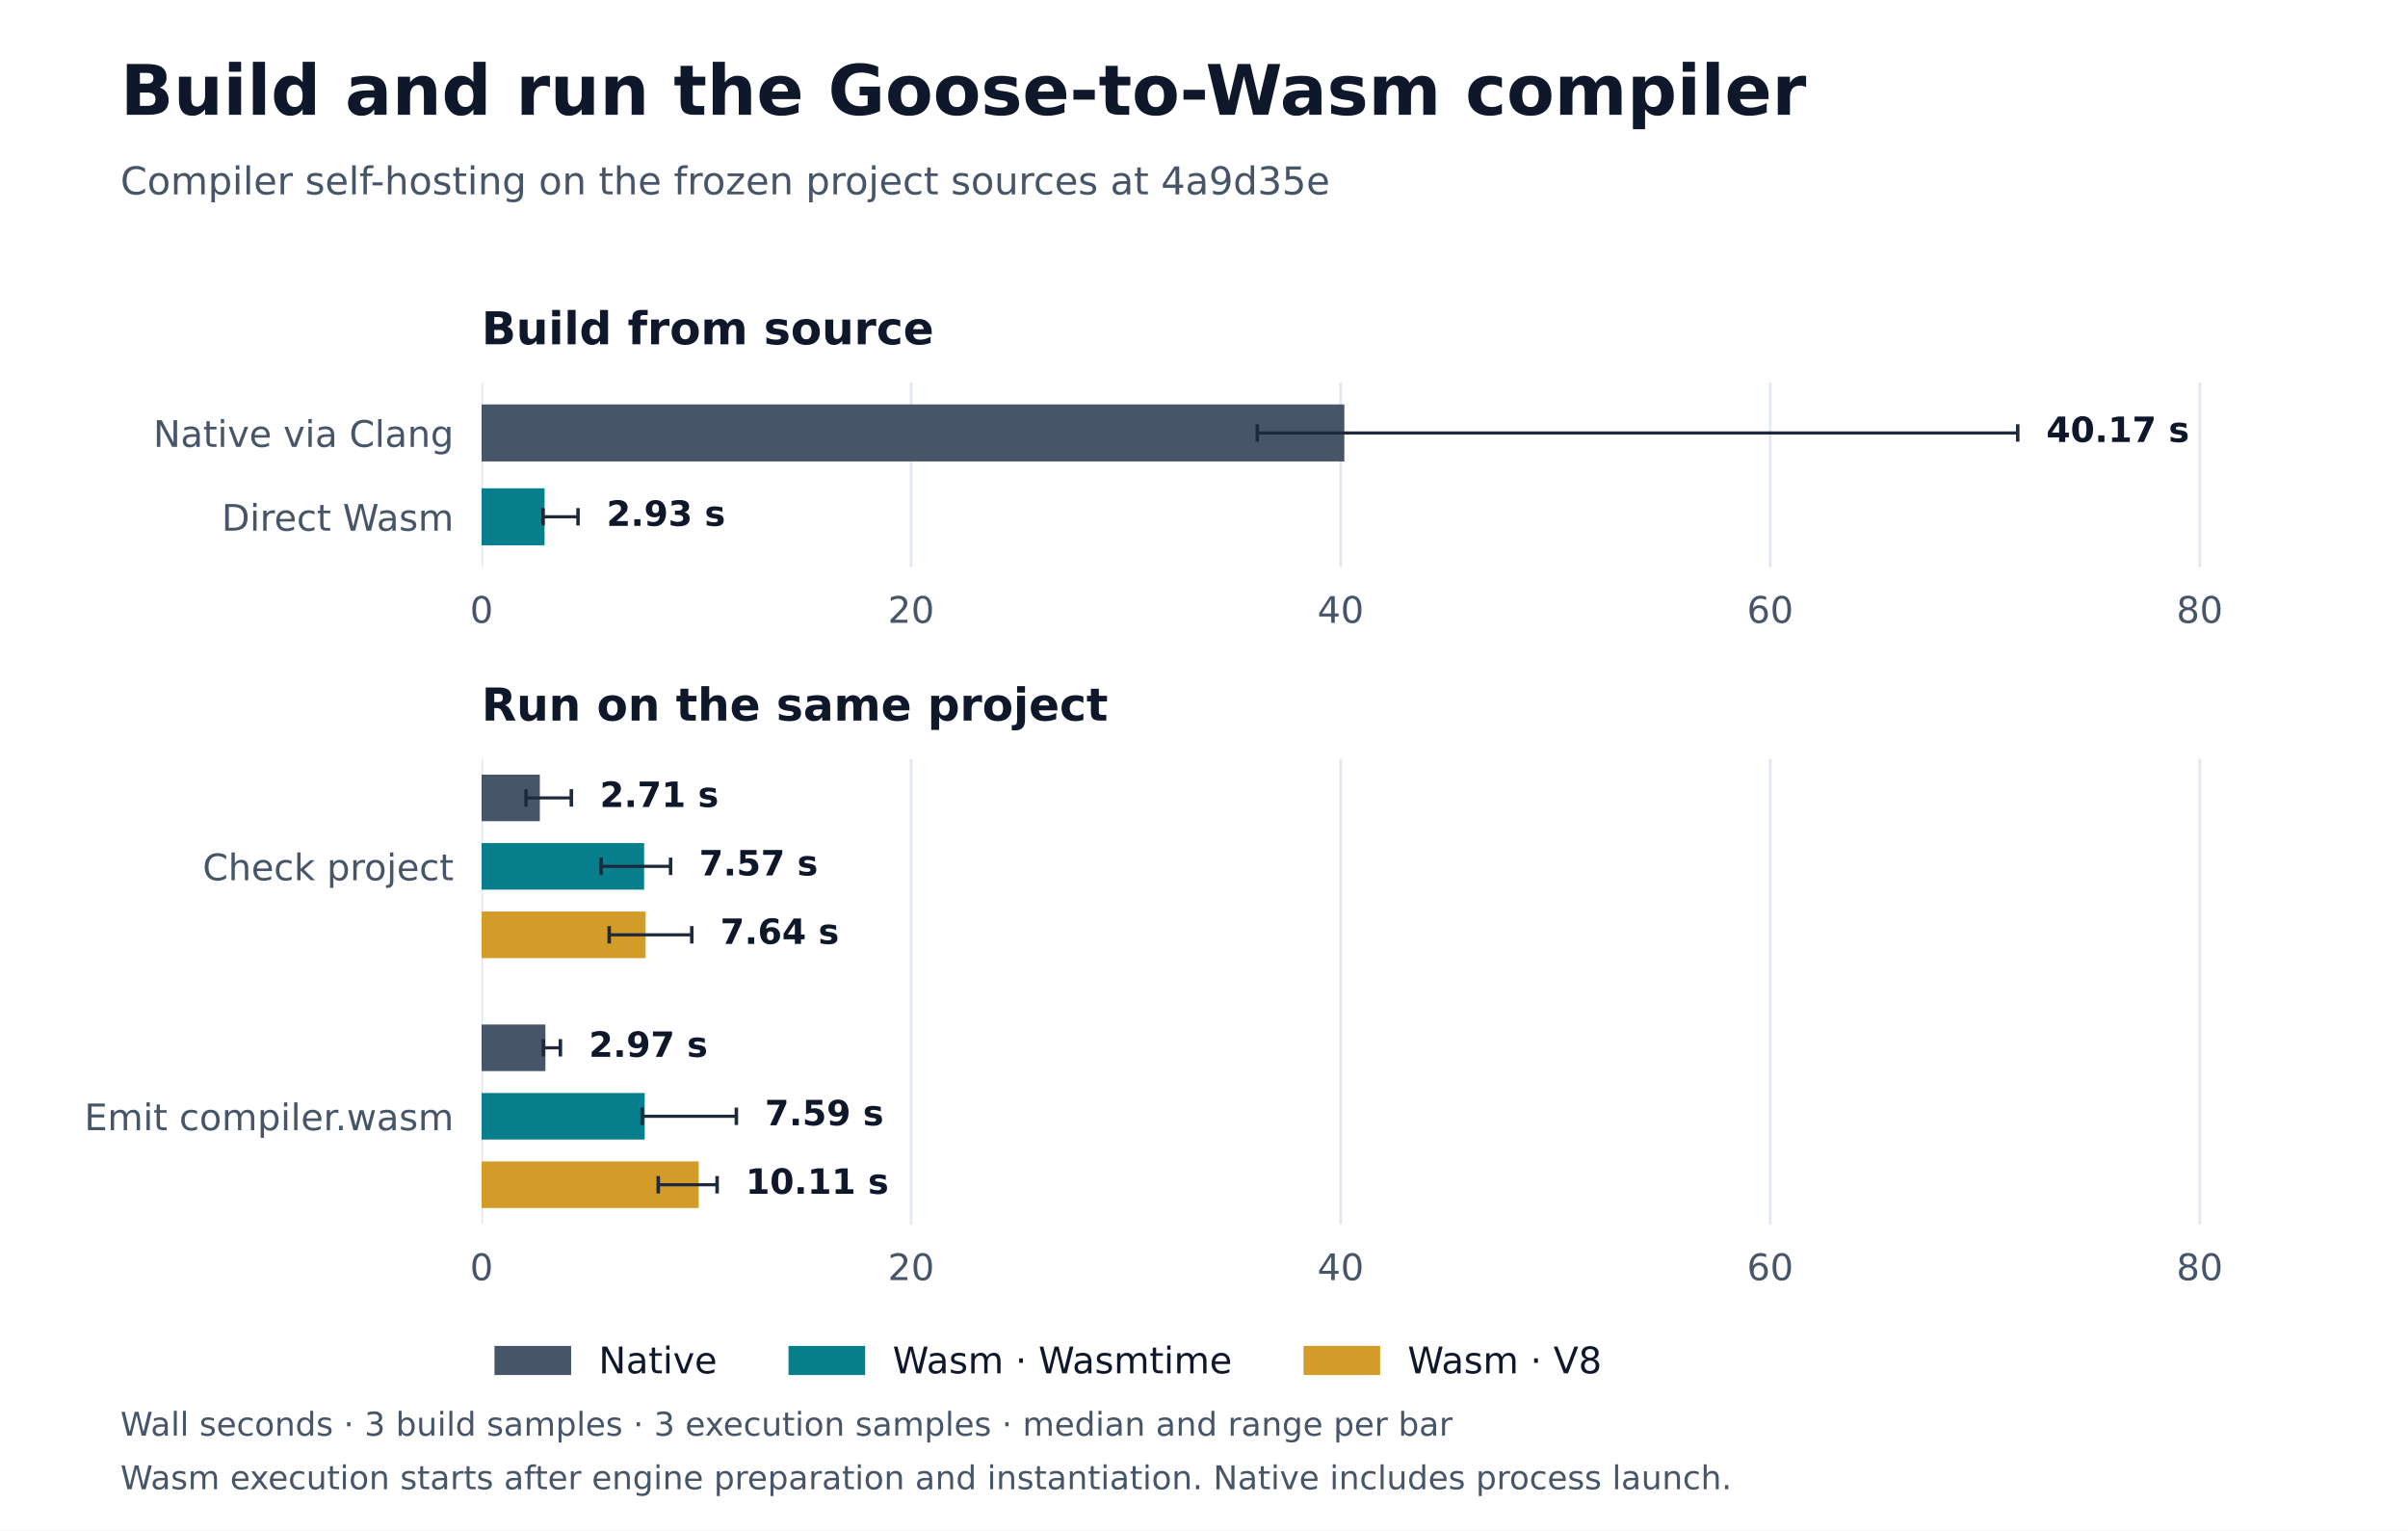
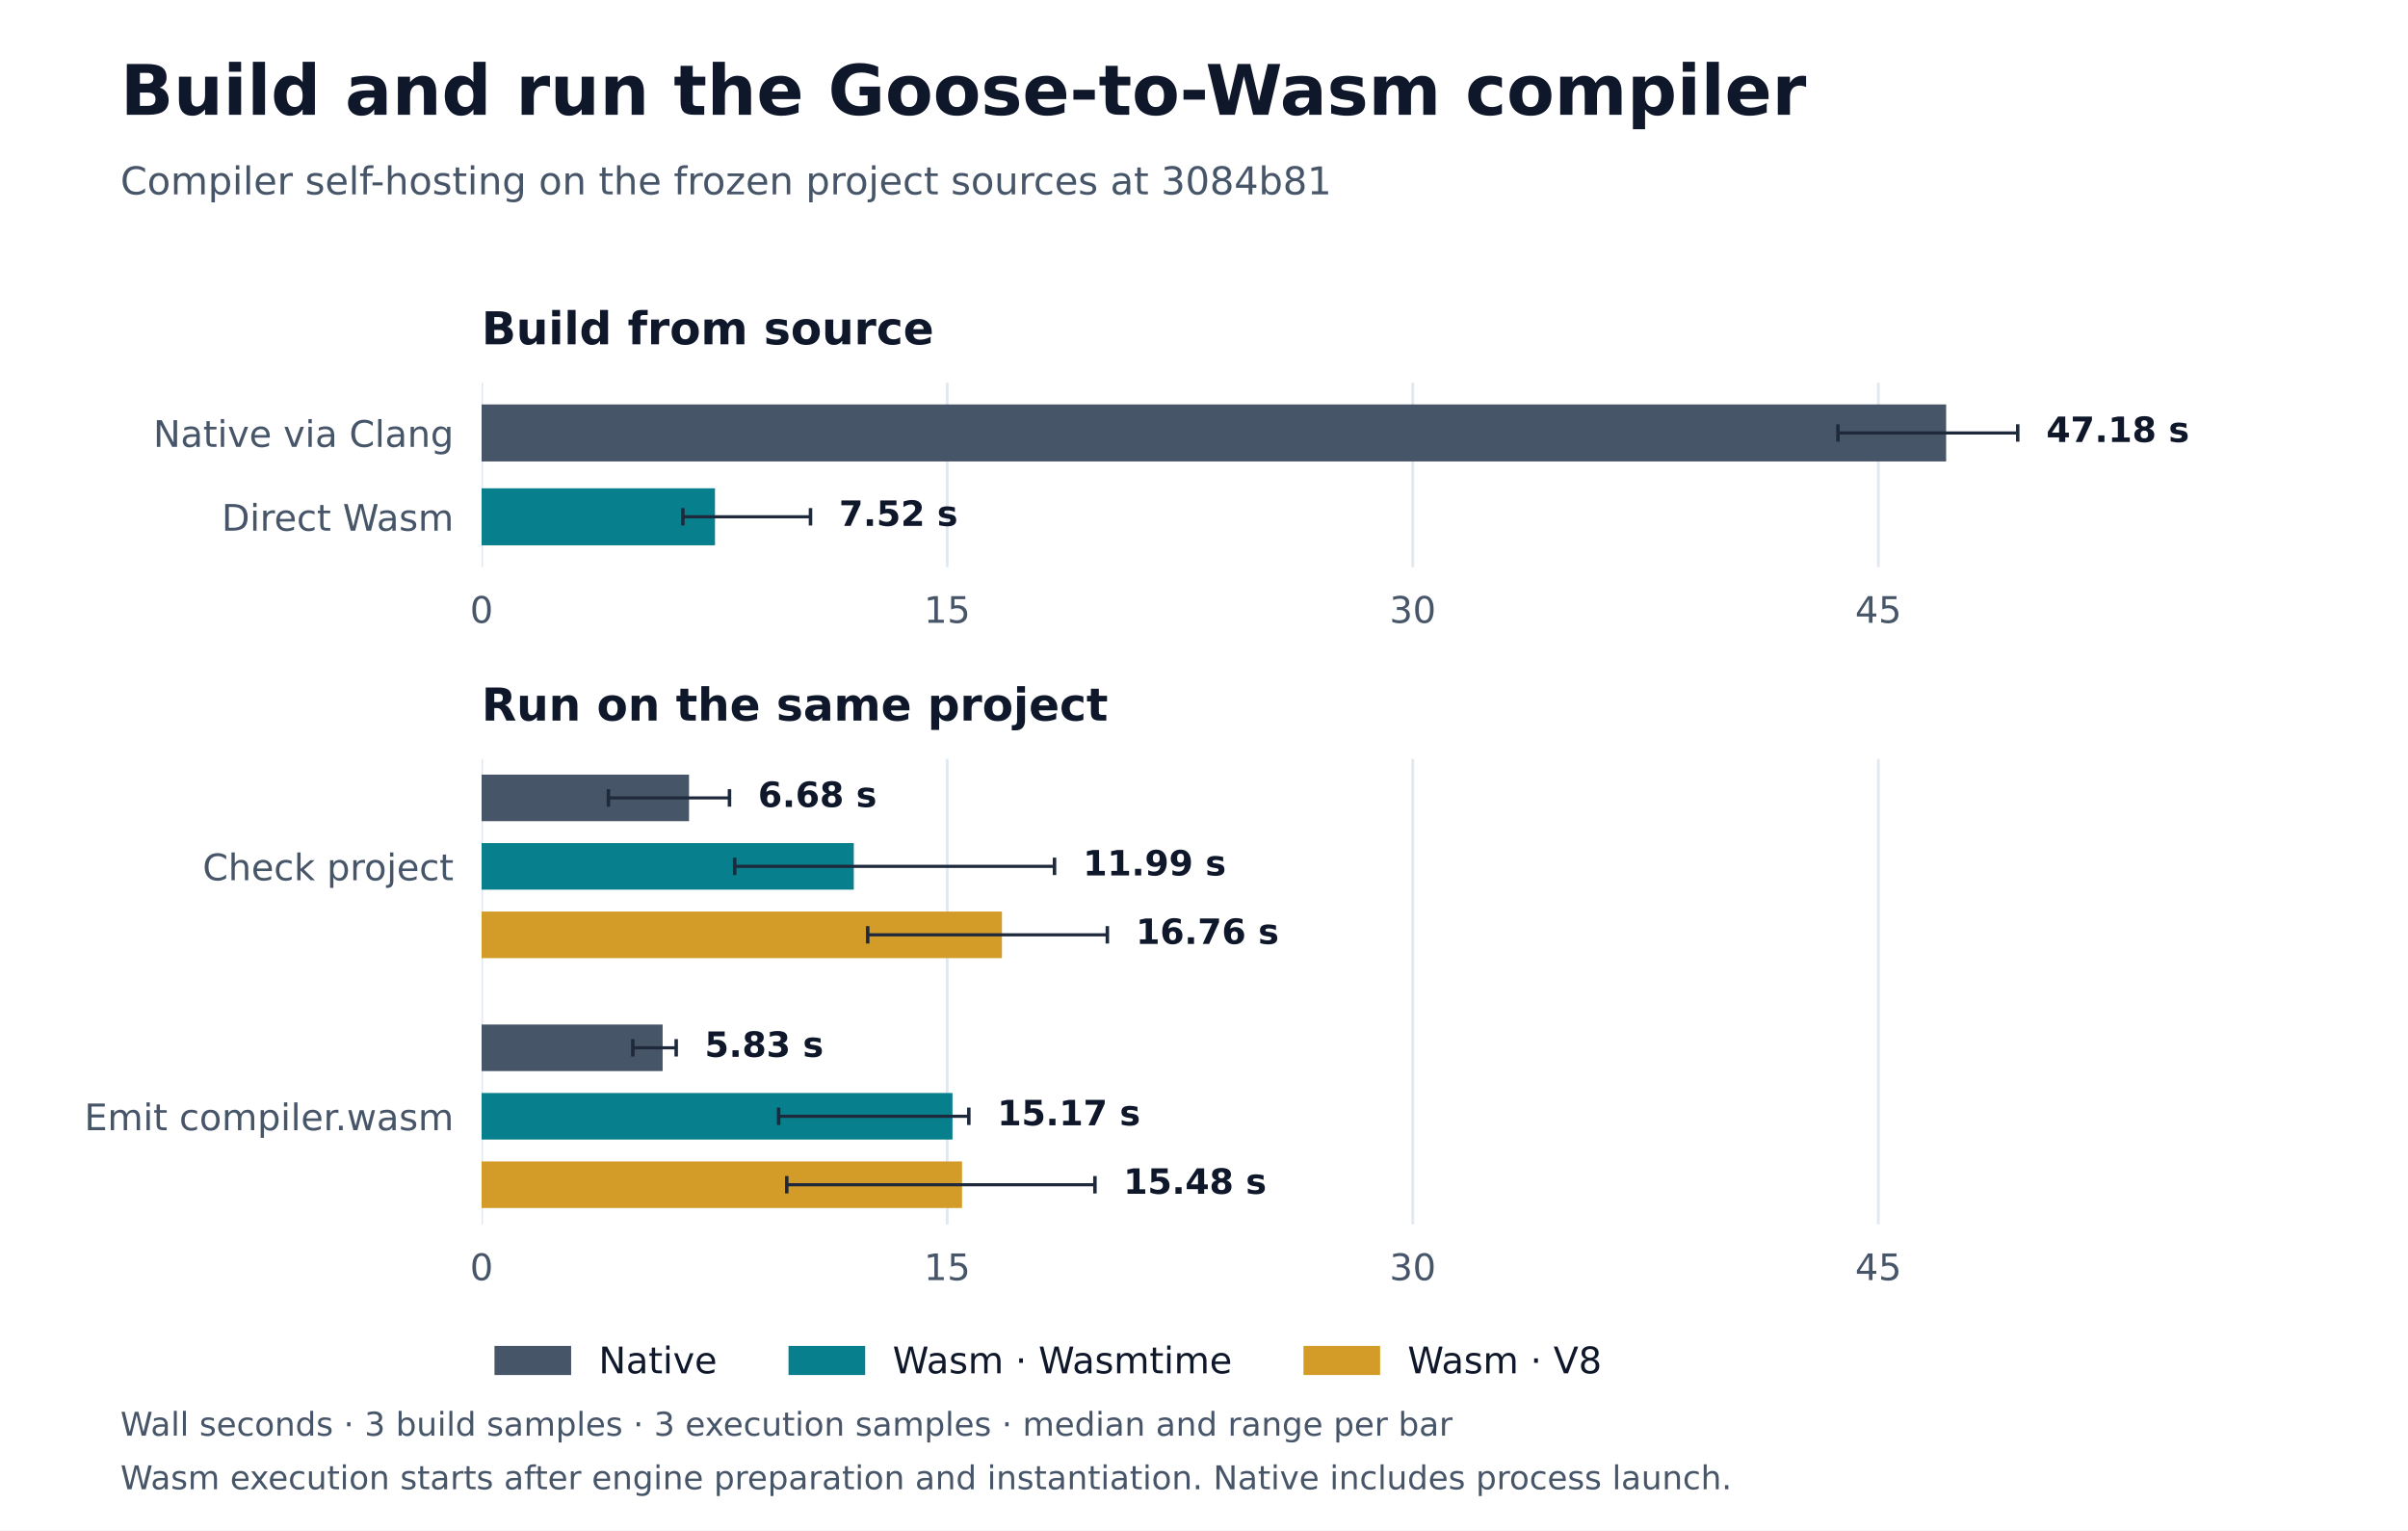
<svg xmlns="http://www.w3.org/2000/svg" xmlns:xlink="http://www.w3.org/1999/xlink" width="691.2pt" height="439.2pt" viewBox="0 0 691.2 439.2" version="1.1">
  <defs>
    <style type="text/css">*{stroke-linejoin: round; stroke-linecap: butt}</style>
  </defs>
  <g id="figure_1">
    <g id="patch_1">
      <path d="M 0 439.2 L 691.2 439.2 L 691.2 0 L 0 0 z " style="fill: #ffffff" />
    </g>
    <g id="axes_1">
      <g id="patch_2">
        <path d="M 138.24 162.735 L 649.728 162.735 L 649.728 109.8 L 138.24 109.8 z " style="fill: #ffffff" />
      </g>
      <g id="matplotlib.axis_1">
        <g id="xtick_1">
          <g id="line2d_1">
            <path d="M 138.24 162.735 L 138.24 109.8 " clip-path="url(#p8ee280f286)" style="fill: none; stroke: #e2e8f0; stroke-width: 0.8; stroke-linecap: square" />
          </g>
          <g id="line2d_2" />
          <g id="text_1">
            <text style="font-size: 10.5px; font-family: 'DejaVu Sans'; text-anchor: middle; fill: #475569" x="138.24" y="178.713" transform="rotate(-0 138.24 178.7125)">0</text>
          </g>
        </g>
        <g id="xtick_2">
          <g id="line2d_3">
-             <path d="M 261.533 162.735 L 261.533 109.8 " clip-path="url(#p8ee280f286)" style="fill: none; stroke: #e2e8f0; stroke-width: 0.8; stroke-linecap: square" />
+             <path d="M 271.883 162.735 L 271.883 109.8 " clip-path="url(#p8ee280f286)" style="fill: none; stroke: #e2e8f0; stroke-width: 0.8; stroke-linecap: square" />
          </g>
          <g id="line2d_4" />
          <g id="text_2">
-             <text style="font-size: 10.5px; font-family: 'DejaVu Sans'; text-anchor: middle; fill: #475569" x="261.533" y="178.713" transform="rotate(-0 261.5333 178.7125)">20</text>
+             <text style="font-size: 10.5px; font-family: 'DejaVu Sans'; text-anchor: middle; fill: #475569" x="271.883" y="178.713" transform="rotate(-0 271.8834 178.7125)">15</text>
          </g>
        </g>
        <g id="xtick_3">
          <g id="line2d_5">
-             <path d="M 384.827 162.735 L 384.827 109.8 " clip-path="url(#p8ee280f286)" style="fill: none; stroke: #e2e8f0; stroke-width: 0.8; stroke-linecap: square" />
+             <path d="M 405.527 162.735 L 405.527 109.8 " clip-path="url(#p8ee280f286)" style="fill: none; stroke: #e2e8f0; stroke-width: 0.8; stroke-linecap: square" />
          </g>
          <g id="line2d_6" />
          <g id="text_3">
-             <text style="font-size: 10.5px; font-family: 'DejaVu Sans'; text-anchor: middle; fill: #475569" x="384.827" y="178.713" transform="rotate(-0 384.8266 178.7125)">40</text>
+             <text style="font-size: 10.5px; font-family: 'DejaVu Sans'; text-anchor: middle; fill: #475569" x="405.527" y="178.713" transform="rotate(-0 405.5268 178.7125)">30</text>
          </g>
        </g>
        <g id="xtick_4">
          <g id="line2d_7">
-             <path d="M 508.12 162.735 L 508.12 109.8 " clip-path="url(#p8ee280f286)" style="fill: none; stroke: #e2e8f0; stroke-width: 0.8; stroke-linecap: square" />
+             <path d="M 539.17 162.735 L 539.17 109.8 " clip-path="url(#p8ee280f286)" style="fill: none; stroke: #e2e8f0; stroke-width: 0.8; stroke-linecap: square" />
          </g>
          <g id="line2d_8" />
          <g id="text_4">
-             <text style="font-size: 10.5px; font-family: 'DejaVu Sans'; text-anchor: middle; fill: #475569" x="508.12" y="178.713" transform="rotate(-0 508.1198 178.7125)">60</text>
-           </g>
-         </g>
-         <g id="xtick_5">
-           <g id="line2d_9">
-             <path d="M 631.413 162.735 L 631.413 109.8 " clip-path="url(#p8ee280f286)" style="fill: none; stroke: #e2e8f0; stroke-width: 0.8; stroke-linecap: square" />
-           </g>
-           <g id="line2d_10" />
-           <g id="text_5">
-             <text style="font-size: 10.5px; font-family: 'DejaVu Sans'; text-anchor: middle; fill: #475569" x="631.413" y="178.713" transform="rotate(-0 631.4131 178.7125)">80</text>
+             <text style="font-size: 10.5px; font-family: 'DejaVu Sans'; text-anchor: middle; fill: #475569" x="539.17" y="178.713" transform="rotate(-0 539.1702 178.7125)">45</text>
          </g>
        </g>
      </g>
      <g id="matplotlib.axis_2">
        <g id="ytick_1">
-           <g id="line2d_11" />
+           <g id="line2d_9" />
+           <g id="text_5">
+             <text style="font-size: 10.5px; font-family: 'DejaVu Sans'; text-anchor: end; fill: #475569" x="130.24" y="128.226" transform="rotate(-0 130.24 128.226)">Native via Clang</text>
+           </g>
+         </g>
+         <g id="ytick_2">
+           <g id="line2d_10" />
          <g id="text_6">
-             <text style="font-size: 10.5px; font-family: 'DejaVu Sans'; text-anchor: end; fill: #475569" x="130.24" y="128.226" transform="rotate(-0 130.24 128.226)">Native via Clang</text>
-           </g>
-         </g>
-         <g id="ytick_2">
-           <g id="line2d_12" />
-           <g id="text_7">
            <text style="font-size: 10.5px; font-family: 'DejaVu Sans'; text-anchor: end; fill: #475569" x="130.24" y="152.287" transform="rotate(-0 130.24 152.2874)">Direct Wasm</text>
          </g>
        </g>
      </g>
      <g id="patch_3">
-         <path d="M 138.24 116.056 L 385.882 116.056 L 385.882 132.418 L 138.24 132.418 z " clip-path="url(#p8ee280f286)" style="fill: #475569" />
+         <path d="M 138.24 116.056 L 558.628 116.056 L 558.628 132.418 L 138.24 132.418 z " clip-path="url(#p8ee280f286)" style="fill: #475569" />
      </g>
      <g id="patch_4">
-         <path d="M 138.24 140.117 L 156.317 140.117 L 156.317 156.479 L 138.24 156.479 z " clip-path="url(#p8ee280f286)" style="fill: #087f8c" />
+         <path d="M 138.24 140.117 L 205.229 140.117 L 205.229 156.479 L 138.24 156.479 z " clip-path="url(#p8ee280f286)" style="fill: #087f8c" />
      </g>
      <g id="LineCollection_1">
-         <path d="M 360.899 124.237 L 579.178 124.237 " clip-path="url(#p8ee280f286)" style="fill: none; stroke: #1e293b; stroke-width: 0.9" />
-       </g>
-       <g id="line2d_13">
+         <path d="M 527.566 124.237 L 579.178 124.237 " clip-path="url(#p8ee280f286)" style="fill: none; stroke: #1e293b; stroke-width: 0.9" />
+       </g>
+       <g id="line2d_11">
        <defs>
          <path id="m0acf684bec" d="M 0 2.5 L 0 -2.5 " style="stroke: #1e293b" />
        </defs>
        <g clip-path="url(#p8ee280f286)">
-           <use xlink:href="#m0acf684bec" x="360.899" y="124.237" style="fill: #1f77b4; stroke: #1e293b" />
+           <use xlink:href="#m0acf684bec" x="527.566" y="124.237" style="fill: #1f77b4; stroke: #1e293b" />
+         </g>
+       </g>
+       <g id="line2d_12">
+         <g clip-path="url(#p8ee280f286)">
+           <use xlink:href="#m0acf684bec" x="579.178" y="124.237" style="fill: #1f77b4; stroke: #1e293b" />
+         </g>
+       </g>
+       <g id="LineCollection_2">
+         <path d="M 196.009 148.298 L 232.648 148.298 " clip-path="url(#p8ee280f286)" style="fill: none; stroke: #1e293b; stroke-width: 0.9" />
+       </g>
+       <g id="line2d_13">
+         <g clip-path="url(#p8ee280f286)">
+           <use xlink:href="#m0acf684bec" x="196.009" y="148.298" style="fill: #1f77b4; stroke: #1e293b" />
        </g>
      </g>
      <g id="line2d_14">
        <g clip-path="url(#p8ee280f286)">
-           <use xlink:href="#m0acf684bec" x="579.178" y="124.237" style="fill: #1f77b4; stroke: #1e293b" />
-         </g>
-       </g>
-       <g id="LineCollection_2">
-         <path d="M 155.875 148.298 L 165.918 148.298 " clip-path="url(#p8ee280f286)" style="fill: none; stroke: #1e293b; stroke-width: 0.9" />
-       </g>
-       <g id="line2d_15">
-         <g clip-path="url(#p8ee280f286)">
-           <use xlink:href="#m0acf684bec" x="155.875" y="148.298" style="fill: #1f77b4; stroke: #1e293b" />
-         </g>
-       </g>
-       <g id="line2d_16">
-         <g clip-path="url(#p8ee280f286)">
-           <use xlink:href="#m0acf684bec" x="165.918" y="148.298" style="fill: #1f77b4; stroke: #1e293b" />
-         </g>
+           <use xlink:href="#m0acf684bec" x="232.648" y="148.298" style="fill: #1f77b4; stroke: #1e293b" />
+         </g>
+       </g>
+       <g id="text_7">
+         <text style="font-weight: 700; font-size: 10px; font-family: 'DejaVu Sans'; text-anchor: start; fill: #0f172a" x="587.362" y="126.834" transform="rotate(-0 587.3617 126.8345)">47.18 s</text>
      </g>
      <g id="text_8">
-         <text style="font-weight: 700; font-size: 10px; font-family: 'DejaVu Sans'; text-anchor: start; fill: #0f172a" x="587.362" y="126.834" transform="rotate(-0 587.3617 126.8345)">40.17 s</text>
+         <text style="font-weight: 700; font-size: 10px; font-family: 'DejaVu Sans'; text-anchor: start; fill: #0f172a" x="240.832" y="150.896" transform="rotate(-0 240.8317 150.8958)">7.52 s</text>
      </g>
      <g id="text_9">
-         <text style="font-weight: 700; font-size: 10px; font-family: 'DejaVu Sans'; text-anchor: start; fill: #0f172a" x="174.101" y="150.896" transform="rotate(-0 174.1014 150.8958)">2.93 s</text>
-       </g>
-       <g id="text_10">
        <text style="font-weight: 700; font-size: 13px; font-family: 'DejaVu Sans'; text-anchor: start; fill: #0f172a" x="138.24" y="98.8" transform="rotate(-0 138.24 98.8)">Build from source</text>
      </g>
    </g>
    <g id="axes_2">
      <g id="patch_5">
        <path d="M 138.24 351.36 L 649.728 351.36 L 649.728 217.762 L 138.24 217.762 z " style="fill: #ffffff" />
      </g>
      <g id="matplotlib.axis_3">
+         <g id="xtick_5">
+           <g id="line2d_15">
+             <path d="M 138.24 351.36 L 138.24 217.762 " clip-path="url(#p224face17b)" style="fill: none; stroke: #e2e8f0; stroke-width: 0.8; stroke-linecap: square" />
+           </g>
+           <g id="line2d_16" />
+           <g id="text_10">
+             <text style="font-size: 10.5px; font-family: 'DejaVu Sans'; text-anchor: middle; fill: #475569" x="138.24" y="367.338" transform="rotate(-0 138.24 367.3375)">0</text>
+           </g>
+         </g>
        <g id="xtick_6">
          <g id="line2d_17">
-             <path d="M 138.24 351.36 L 138.24 217.762 " clip-path="url(#p224face17b)" style="fill: none; stroke: #e2e8f0; stroke-width: 0.8; stroke-linecap: square" />
+             <path d="M 271.883 351.36 L 271.883 217.762 " clip-path="url(#p224face17b)" style="fill: none; stroke: #e2e8f0; stroke-width: 0.8; stroke-linecap: square" />
          </g>
          <g id="line2d_18" />
          <g id="text_11">
-             <text style="font-size: 10.5px; font-family: 'DejaVu Sans'; text-anchor: middle; fill: #475569" x="138.24" y="367.338" transform="rotate(-0 138.24 367.3375)">0</text>
+             <text style="font-size: 10.5px; font-family: 'DejaVu Sans'; text-anchor: middle; fill: #475569" x="271.883" y="367.338" transform="rotate(-0 271.8834 367.3375)">15</text>
          </g>
        </g>
        <g id="xtick_7">
          <g id="line2d_19">
-             <path d="M 261.533 351.36 L 261.533 217.762 " clip-path="url(#p224face17b)" style="fill: none; stroke: #e2e8f0; stroke-width: 0.8; stroke-linecap: square" />
+             <path d="M 405.527 351.36 L 405.527 217.762 " clip-path="url(#p224face17b)" style="fill: none; stroke: #e2e8f0; stroke-width: 0.8; stroke-linecap: square" />
          </g>
          <g id="line2d_20" />
          <g id="text_12">
-             <text style="font-size: 10.5px; font-family: 'DejaVu Sans'; text-anchor: middle; fill: #475569" x="261.533" y="367.338" transform="rotate(-0 261.5333 367.3375)">20</text>
+             <text style="font-size: 10.5px; font-family: 'DejaVu Sans'; text-anchor: middle; fill: #475569" x="405.527" y="367.338" transform="rotate(-0 405.5268 367.3375)">30</text>
          </g>
        </g>
        <g id="xtick_8">
          <g id="line2d_21">
-             <path d="M 384.827 351.36 L 384.827 217.762 " clip-path="url(#p224face17b)" style="fill: none; stroke: #e2e8f0; stroke-width: 0.8; stroke-linecap: square" />
+             <path d="M 539.17 351.36 L 539.17 217.762 " clip-path="url(#p224face17b)" style="fill: none; stroke: #e2e8f0; stroke-width: 0.8; stroke-linecap: square" />
          </g>
          <g id="line2d_22" />
          <g id="text_13">
-             <text style="font-size: 10.5px; font-family: 'DejaVu Sans'; text-anchor: middle; fill: #475569" x="384.827" y="367.338" transform="rotate(-0 384.8266 367.3375)">40</text>
-           </g>
-         </g>
-         <g id="xtick_9">
-           <g id="line2d_23">
-             <path d="M 508.12 351.36 L 508.12 217.762 " clip-path="url(#p224face17b)" style="fill: none; stroke: #e2e8f0; stroke-width: 0.8; stroke-linecap: square" />
-           </g>
-           <g id="line2d_24" />
-           <g id="text_14">
-             <text style="font-size: 10.5px; font-family: 'DejaVu Sans'; text-anchor: middle; fill: #475569" x="508.12" y="367.338" transform="rotate(-0 508.1198 367.3375)">60</text>
-           </g>
-         </g>
-         <g id="xtick_10">
-           <g id="line2d_25">
-             <path d="M 631.413 351.36 L 631.413 217.762 " clip-path="url(#p224face17b)" style="fill: none; stroke: #e2e8f0; stroke-width: 0.8; stroke-linecap: square" />
-           </g>
-           <g id="line2d_26" />
-           <g id="text_15">
-             <text style="font-size: 10.5px; font-family: 'DejaVu Sans'; text-anchor: middle; fill: #475569" x="631.413" y="367.338" transform="rotate(-0 631.4131 367.3375)">80</text>
+             <text style="font-size: 10.5px; font-family: 'DejaVu Sans'; text-anchor: middle; fill: #475569" x="539.17" y="367.338" transform="rotate(-0 539.1702 367.3375)">45</text>
          </g>
        </g>
      </g>
      <g id="matplotlib.axis_4">
        <g id="ytick_3">
-           <g id="line2d_27" />
-           <g id="text_16">
+           <g id="line2d_23" />
+           <g id="text_14">
            <text style="font-size: 10.5px; font-family: 'DejaVu Sans'; text-anchor: end; fill: #475569" x="130.24" y="252.597" transform="rotate(-0 130.24 252.5967)">Check project</text>
          </g>
        </g>
        <g id="ytick_4">
-           <g id="line2d_28" />
-           <g id="text_17">
+           <g id="line2d_24" />
+           <g id="text_15">
            <text style="font-size: 10.5px; font-family: 'DejaVu Sans'; text-anchor: end; fill: #475569" x="130.24" y="324.307" transform="rotate(-0 130.24 324.3073)">Emit compiler.wasm</text>
          </g>
        </g>
      </g>
      <g id="patch_6">
-         <path d="M 138.24 222.281 L 154.961 222.281 L 154.961 235.641 L 138.24 235.641 z " clip-path="url(#p224face17b)" style="fill: #475569" />
+         <path d="M 138.24 222.281 L 197.783 222.281 L 197.783 235.641 L 138.24 235.641 z " clip-path="url(#p224face17b)" style="fill: #475569" />
      </g>
      <g id="patch_7">
-         <path d="M 138.24 241.928 L 184.888 241.928 L 184.888 255.287 L 138.24 255.287 z " clip-path="url(#p224face17b)" style="fill: #087f8c" />
+         <path d="M 138.24 241.928 L 245.076 241.928 L 245.076 255.287 L 138.24 255.287 z " clip-path="url(#p224face17b)" style="fill: #087f8c" />
      </g>
      <g id="patch_8">
-         <path d="M 138.24 261.574 L 185.325 261.574 L 185.325 274.934 L 138.24 274.934 z " clip-path="url(#p224face17b)" style="fill: #d39b28" />
+         <path d="M 138.24 261.574 L 287.608 261.574 L 287.608 274.934 L 138.24 274.934 z " clip-path="url(#p224face17b)" style="fill: #d39b28" />
      </g>
      <g id="patch_9">
-         <path d="M 138.24 293.992 L 156.556 293.992 L 156.556 307.351 L 138.24 307.351 z " clip-path="url(#p224face17b)" style="fill: #475569" />
+         <path d="M 138.24 293.992 L 190.205 293.992 L 190.205 307.351 L 138.24 307.351 z " clip-path="url(#p224face17b)" style="fill: #475569" />
      </g>
      <g id="patch_10">
-         <path d="M 138.24 313.638 L 185.059 313.638 L 185.059 326.998 L 138.24 326.998 z " clip-path="url(#p224face17b)" style="fill: #087f8c" />
+         <path d="M 138.24 313.638 L 273.406 313.638 L 273.406 326.998 L 138.24 326.998 z " clip-path="url(#p224face17b)" style="fill: #087f8c" />
      </g>
      <g id="patch_11">
-         <path d="M 138.24 333.285 L 200.566 333.285 L 200.566 346.645 L 138.24 346.645 z " clip-path="url(#p224face17b)" style="fill: #d39b28" />
+         <path d="M 138.24 333.285 L 276.147 333.285 L 276.147 346.645 L 138.24 346.645 z " clip-path="url(#p224face17b)" style="fill: #d39b28" />
      </g>
      <g id="LineCollection_3">
-         <path d="M 150.988 228.961 L 163.998 228.961 " clip-path="url(#p224face17b)" style="fill: none; stroke: #1e293b; stroke-width: 0.9" />
+         <path d="M 174.636 228.961 L 209.391 228.961 " clip-path="url(#p224face17b)" style="fill: none; stroke: #1e293b; stroke-width: 0.9" />
+       </g>
+       <g id="line2d_25">
+         <g clip-path="url(#p224face17b)">
+           <use xlink:href="#m0acf684bec" x="174.636" y="228.961" style="fill: #1f77b4; stroke: #1e293b" />
+         </g>
+       </g>
+       <g id="line2d_26">
+         <g clip-path="url(#p224face17b)">
+           <use xlink:href="#m0acf684bec" x="209.391" y="228.961" style="fill: #1f77b4; stroke: #1e293b" />
+         </g>
+       </g>
+       <g id="LineCollection_4">
+         <path d="M 210.885 248.608 L 302.69 248.608 " clip-path="url(#p224face17b)" style="fill: none; stroke: #1e293b; stroke-width: 0.9" />
+       </g>
+       <g id="line2d_27">
+         <g clip-path="url(#p224face17b)">
+           <use xlink:href="#m0acf684bec" x="210.885" y="248.608" style="fill: #1f77b4; stroke: #1e293b" />
+         </g>
+       </g>
+       <g id="line2d_28">
+         <g clip-path="url(#p224face17b)">
+           <use xlink:href="#m0acf684bec" x="302.69" y="248.608" style="fill: #1f77b4; stroke: #1e293b" />
+         </g>
+       </g>
+       <g id="LineCollection_5">
+         <path d="M 249.068 268.254 L 317.854 268.254 " clip-path="url(#p224face17b)" style="fill: none; stroke: #1e293b; stroke-width: 0.9" />
      </g>
      <g id="line2d_29">
        <g clip-path="url(#p224face17b)">
-           <use xlink:href="#m0acf684bec" x="150.988" y="228.961" style="fill: #1f77b4; stroke: #1e293b" />
+           <use xlink:href="#m0acf684bec" x="249.068" y="268.254" style="fill: #1f77b4; stroke: #1e293b" />
        </g>
      </g>
      <g id="line2d_30">
        <g clip-path="url(#p224face17b)">
-           <use xlink:href="#m0acf684bec" x="163.998" y="228.961" style="fill: #1f77b4; stroke: #1e293b" />
-         </g>
-       </g>
-       <g id="LineCollection_4">
-         <path d="M 172.544 248.608 L 192.487 248.608 " clip-path="url(#p224face17b)" style="fill: none; stroke: #1e293b; stroke-width: 0.9" />
+           <use xlink:href="#m0acf684bec" x="317.854" y="268.254" style="fill: #1f77b4; stroke: #1e293b" />
+         </g>
+       </g>
+       <g id="LineCollection_6">
+         <path d="M 181.649 300.671 L 194.098 300.671 " clip-path="url(#p224face17b)" style="fill: none; stroke: #1e293b; stroke-width: 0.9" />
      </g>
      <g id="line2d_31">
        <g clip-path="url(#p224face17b)">
-           <use xlink:href="#m0acf684bec" x="172.544" y="248.608" style="fill: #1f77b4; stroke: #1e293b" />
+           <use xlink:href="#m0acf684bec" x="181.649" y="300.671" style="fill: #1f77b4; stroke: #1e293b" />
        </g>
      </g>
      <g id="line2d_32">
        <g clip-path="url(#p224face17b)">
-           <use xlink:href="#m0acf684bec" x="192.487" y="248.608" style="fill: #1f77b4; stroke: #1e293b" />
-         </g>
-       </g>
-       <g id="LineCollection_5">
-         <path d="M 174.863 268.254 L 198.567 268.254 " clip-path="url(#p224face17b)" style="fill: none; stroke: #1e293b; stroke-width: 0.9" />
+           <use xlink:href="#m0acf684bec" x="194.098" y="300.671" style="fill: #1f77b4; stroke: #1e293b" />
+         </g>
+       </g>
+       <g id="LineCollection_7">
+         <path d="M 223.501 320.318 L 278.092 320.318 " clip-path="url(#p224face17b)" style="fill: none; stroke: #1e293b; stroke-width: 0.9" />
      </g>
      <g id="line2d_33">
        <g clip-path="url(#p224face17b)">
-           <use xlink:href="#m0acf684bec" x="174.863" y="268.254" style="fill: #1f77b4; stroke: #1e293b" />
+           <use xlink:href="#m0acf684bec" x="223.501" y="320.318" style="fill: #1f77b4; stroke: #1e293b" />
        </g>
      </g>
      <g id="line2d_34">
        <g clip-path="url(#p224face17b)">
-           <use xlink:href="#m0acf684bec" x="198.567" y="268.254" style="fill: #1f77b4; stroke: #1e293b" />
-         </g>
-       </g>
-       <g id="LineCollection_6">
-         <path d="M 155.973 300.671 L 160.852 300.671 " clip-path="url(#p224face17b)" style="fill: none; stroke: #1e293b; stroke-width: 0.9" />
+           <use xlink:href="#m0acf684bec" x="278.092" y="320.318" style="fill: #1f77b4; stroke: #1e293b" />
+         </g>
+       </g>
+       <g id="LineCollection_8">
+         <path d="M 225.837 339.965 L 314.293 339.965 " clip-path="url(#p224face17b)" style="fill: none; stroke: #1e293b; stroke-width: 0.9" />
      </g>
      <g id="line2d_35">
        <g clip-path="url(#p224face17b)">
-           <use xlink:href="#m0acf684bec" x="155.973" y="300.671" style="fill: #1f77b4; stroke: #1e293b" />
+           <use xlink:href="#m0acf684bec" x="225.837" y="339.965" style="fill: #1f77b4; stroke: #1e293b" />
        </g>
      </g>
      <g id="line2d_36">
        <g clip-path="url(#p224face17b)">
-           <use xlink:href="#m0acf684bec" x="160.852" y="300.671" style="fill: #1f77b4; stroke: #1e293b" />
-         </g>
-       </g>
-       <g id="LineCollection_7">
-         <path d="M 184.318 320.318 L 211.369 320.318 " clip-path="url(#p224face17b)" style="fill: none; stroke: #1e293b; stroke-width: 0.9" />
-       </g>
-       <g id="line2d_37">
-         <g clip-path="url(#p224face17b)">
-           <use xlink:href="#m0acf684bec" x="184.318" y="320.318" style="fill: #1f77b4; stroke: #1e293b" />
-         </g>
-       </g>
-       <g id="line2d_38">
-         <g clip-path="url(#p224face17b)">
-           <use xlink:href="#m0acf684bec" x="211.369" y="320.318" style="fill: #1f77b4; stroke: #1e293b" />
-         </g>
-       </g>
-       <g id="LineCollection_8">
-         <path d="M 188.948 339.965 L 205.844 339.965 " clip-path="url(#p224face17b)" style="fill: none; stroke: #1e293b; stroke-width: 0.9" />
-       </g>
-       <g id="line2d_39">
-         <g clip-path="url(#p224face17b)">
-           <use xlink:href="#m0acf684bec" x="188.948" y="339.965" style="fill: #1f77b4; stroke: #1e293b" />
-         </g>
-       </g>
-       <g id="line2d_40">
-         <g clip-path="url(#p224face17b)">
-           <use xlink:href="#m0acf684bec" x="205.844" y="339.965" style="fill: #1f77b4; stroke: #1e293b" />
-         </g>
+           <use xlink:href="#m0acf684bec" x="314.293" y="339.965" style="fill: #1f77b4; stroke: #1e293b" />
+         </g>
+       </g>
+       <g id="text_16">
+         <text style="font-weight: 700; font-size: 10px; font-family: 'DejaVu Sans'; text-anchor: start; fill: #0f172a" x="217.575" y="231.558" transform="rotate(-0 217.5747 231.5585)">6.68 s</text>
+       </g>
+       <g id="text_17">
+         <text style="font-weight: 700; font-size: 10px; font-family: 'DejaVu Sans'; text-anchor: start; fill: #0f172a" x="310.873" y="251.205" transform="rotate(-0 310.8734 251.2052)">11.99 s</text>
      </g>
      <g id="text_18">
-         <text style="font-weight: 700; font-size: 10px; font-family: 'DejaVu Sans'; text-anchor: start; fill: #0f172a" x="172.182" y="231.558" transform="rotate(-0 172.1822 231.5585)">2.71 s</text>
+         <text style="font-weight: 700; font-size: 10px; font-family: 'DejaVu Sans'; text-anchor: start; fill: #0f172a" x="326.038" y="270.852" transform="rotate(-0 326.0377 270.8519)">16.76 s</text>
      </g>
      <g id="text_19">
-         <text style="font-weight: 700; font-size: 10px; font-family: 'DejaVu Sans'; text-anchor: start; fill: #0f172a" x="200.671" y="251.205" transform="rotate(-0 200.671 251.2052)">7.57 s</text>
+         <text style="font-weight: 700; font-size: 10px; font-family: 'DejaVu Sans'; text-anchor: start; fill: #0f172a" x="202.282" y="303.269" transform="rotate(-0 202.2818 303.2691)">5.83 s</text>
      </g>
      <g id="text_20">
-         <text style="font-weight: 700; font-size: 10px; font-family: 'DejaVu Sans'; text-anchor: start; fill: #0f172a" x="206.751" y="270.852" transform="rotate(-0 206.7505 270.8519)">7.64 s</text>
+         <text style="font-weight: 700; font-size: 10px; font-family: 'DejaVu Sans'; text-anchor: start; fill: #0f172a" x="286.275" y="322.916" transform="rotate(-0 286.2754 322.9158)">15.17 s</text>
      </g>
      <g id="text_21">
-         <text style="font-weight: 700; font-size: 10px; font-family: 'DejaVu Sans'; text-anchor: start; fill: #0f172a" x="169.036" y="303.269" transform="rotate(-0 169.0361 303.2691)">2.97 s</text>
+         <text style="font-weight: 700; font-size: 10px; font-family: 'DejaVu Sans'; text-anchor: start; fill: #0f172a" x="322.477" y="342.563" transform="rotate(-0 322.4769 342.5625)">15.48 s</text>
      </g>
      <g id="text_22">
-         <text style="font-weight: 700; font-size: 10px; font-family: 'DejaVu Sans'; text-anchor: start; fill: #0f172a" x="219.552" y="322.916" transform="rotate(-0 219.5524 322.9158)">7.59 s</text>
-       </g>
-       <g id="text_23">
-         <text style="font-weight: 700; font-size: 10px; font-family: 'DejaVu Sans'; text-anchor: start; fill: #0f172a" x="214.028" y="342.563" transform="rotate(-0 214.0279 342.5625)">10.11 s</text>
-       </g>
-       <g id="text_24">
        <text style="font-weight: 700; font-size: 13px; font-family: 'DejaVu Sans'; text-anchor: start; fill: #0f172a" x="138.24" y="206.762" transform="rotate(-0 138.24 206.7622)">Run on the same project</text>
      </g>
      <g id="legend_1">
        <g id="patch_12">
          <path d="M 142.44 394.069 L 163.44 394.069 L 163.44 386.719 L 142.44 386.719 z " style="fill: #475569; stroke: #475569; stroke-linejoin: miter" />
        </g>
-         <g id="text_25">
+         <g id="text_23">
          <text style="font-size: 10.5px; font-family: 'DejaVu Sans'; text-anchor: start; fill: #0f172a" x="171.84" y="394.069" transform="rotate(-0 171.84 394.0687)">Native</text>
        </g>
        <g id="patch_13">
          <path d="M 226.839 394.069 L 247.839 394.069 L 247.839 386.719 L 226.839 386.719 z " style="fill: #087f8c; stroke: #087f8c; stroke-linejoin: miter" />
        </g>
-         <g id="text_26">
+         <g id="text_24">
          <text style="font-size: 10.5px; font-family: 'DejaVu Sans'; text-anchor: start; fill: #0f172a" x="256.239" y="394.069" transform="rotate(-0 256.2387 394.0687)">Wasm · Wasmtime</text>
        </g>
        <g id="patch_14">
          <path d="M 374.657 394.069 L 395.657 394.069 L 395.657 386.719 L 374.657 386.719 z " style="fill: #d39b28; stroke: #d39b28; stroke-linejoin: miter" />
        </g>
-         <g id="text_27">
+         <g id="text_25">
          <text style="font-size: 10.5px; font-family: 'DejaVu Sans'; text-anchor: start; fill: #0f172a" x="404.057" y="394.069" transform="rotate(-0 404.0573 394.0687)">Wasm · V8</text>
        </g>
      </g>
    </g>
+     <g id="text_26">
+       <text style="font-weight: 700; font-size: 20px; font-family: 'DejaVu Sans'; text-anchor: start; fill: #0f172a" x="34.56" y="32.94" transform="rotate(-0 34.56 32.94)">Build and run the Goose-to-Wasm compiler</text>
+     </g>
+     <g id="text_27">
+       <text style="font-size: 11px; font-family: 'DejaVu Sans'; text-anchor: start; fill: #475569" x="34.56" y="55.778" transform="rotate(-0 34.56 55.7784)">Compiler self-hosting on the frozen project sources at 3084b81</text>
+     </g>
    <g id="text_28">
-       <text style="font-weight: 700; font-size: 20px; font-family: 'DejaVu Sans'; text-anchor: start; fill: #0f172a" x="34.56" y="32.94" transform="rotate(-0 34.56 32.94)">Build and run the Goose-to-Wasm compiler</text>
+       <text style="font-size: 9.4px; font-family: 'DejaVu Sans'; text-anchor: start; fill: #475569" x="34.56" y="411.97" transform="rotate(-0 34.56 411.9696)">Wall seconds · 3 build samples · 3 execution samples · median and range per bar</text>
    </g>
    <g id="text_29">
-       <text style="font-size: 11px; font-family: 'DejaVu Sans'; text-anchor: start; fill: #475569" x="34.56" y="55.778" transform="rotate(-0 34.56 55.7784)">Compiler self-hosting on the frozen project sources at 4a9d35e</text>
-     </g>
-     <g id="text_30">
-       <text style="font-size: 9.4px; font-family: 'DejaVu Sans'; text-anchor: start; fill: #475569" x="34.56" y="411.97" transform="rotate(-0 34.56 411.9696)">Wall seconds · 3 build samples · 3 execution samples · median and range per bar</text>
-     </g>
-     <g id="text_31">
      <text style="font-size: 9.4px; font-family: 'DejaVu Sans'; text-anchor: start; fill: #475569" x="34.56" y="427.342" transform="rotate(-0 34.56 427.3416)">Wasm execution starts after engine preparation and instantiation. Native includes process launch.</text>
    </g>
  </g>
  <defs>
    <clipPath id="p8ee280f286">
      <rect x="138.24" y="109.8" width="511.488" height="52.935" />
    </clipPath>
    <clipPath id="p224face17b">
      <rect x="138.24" y="217.762" width="511.488" height="133.598" />
    </clipPath>
  </defs>
</svg>
